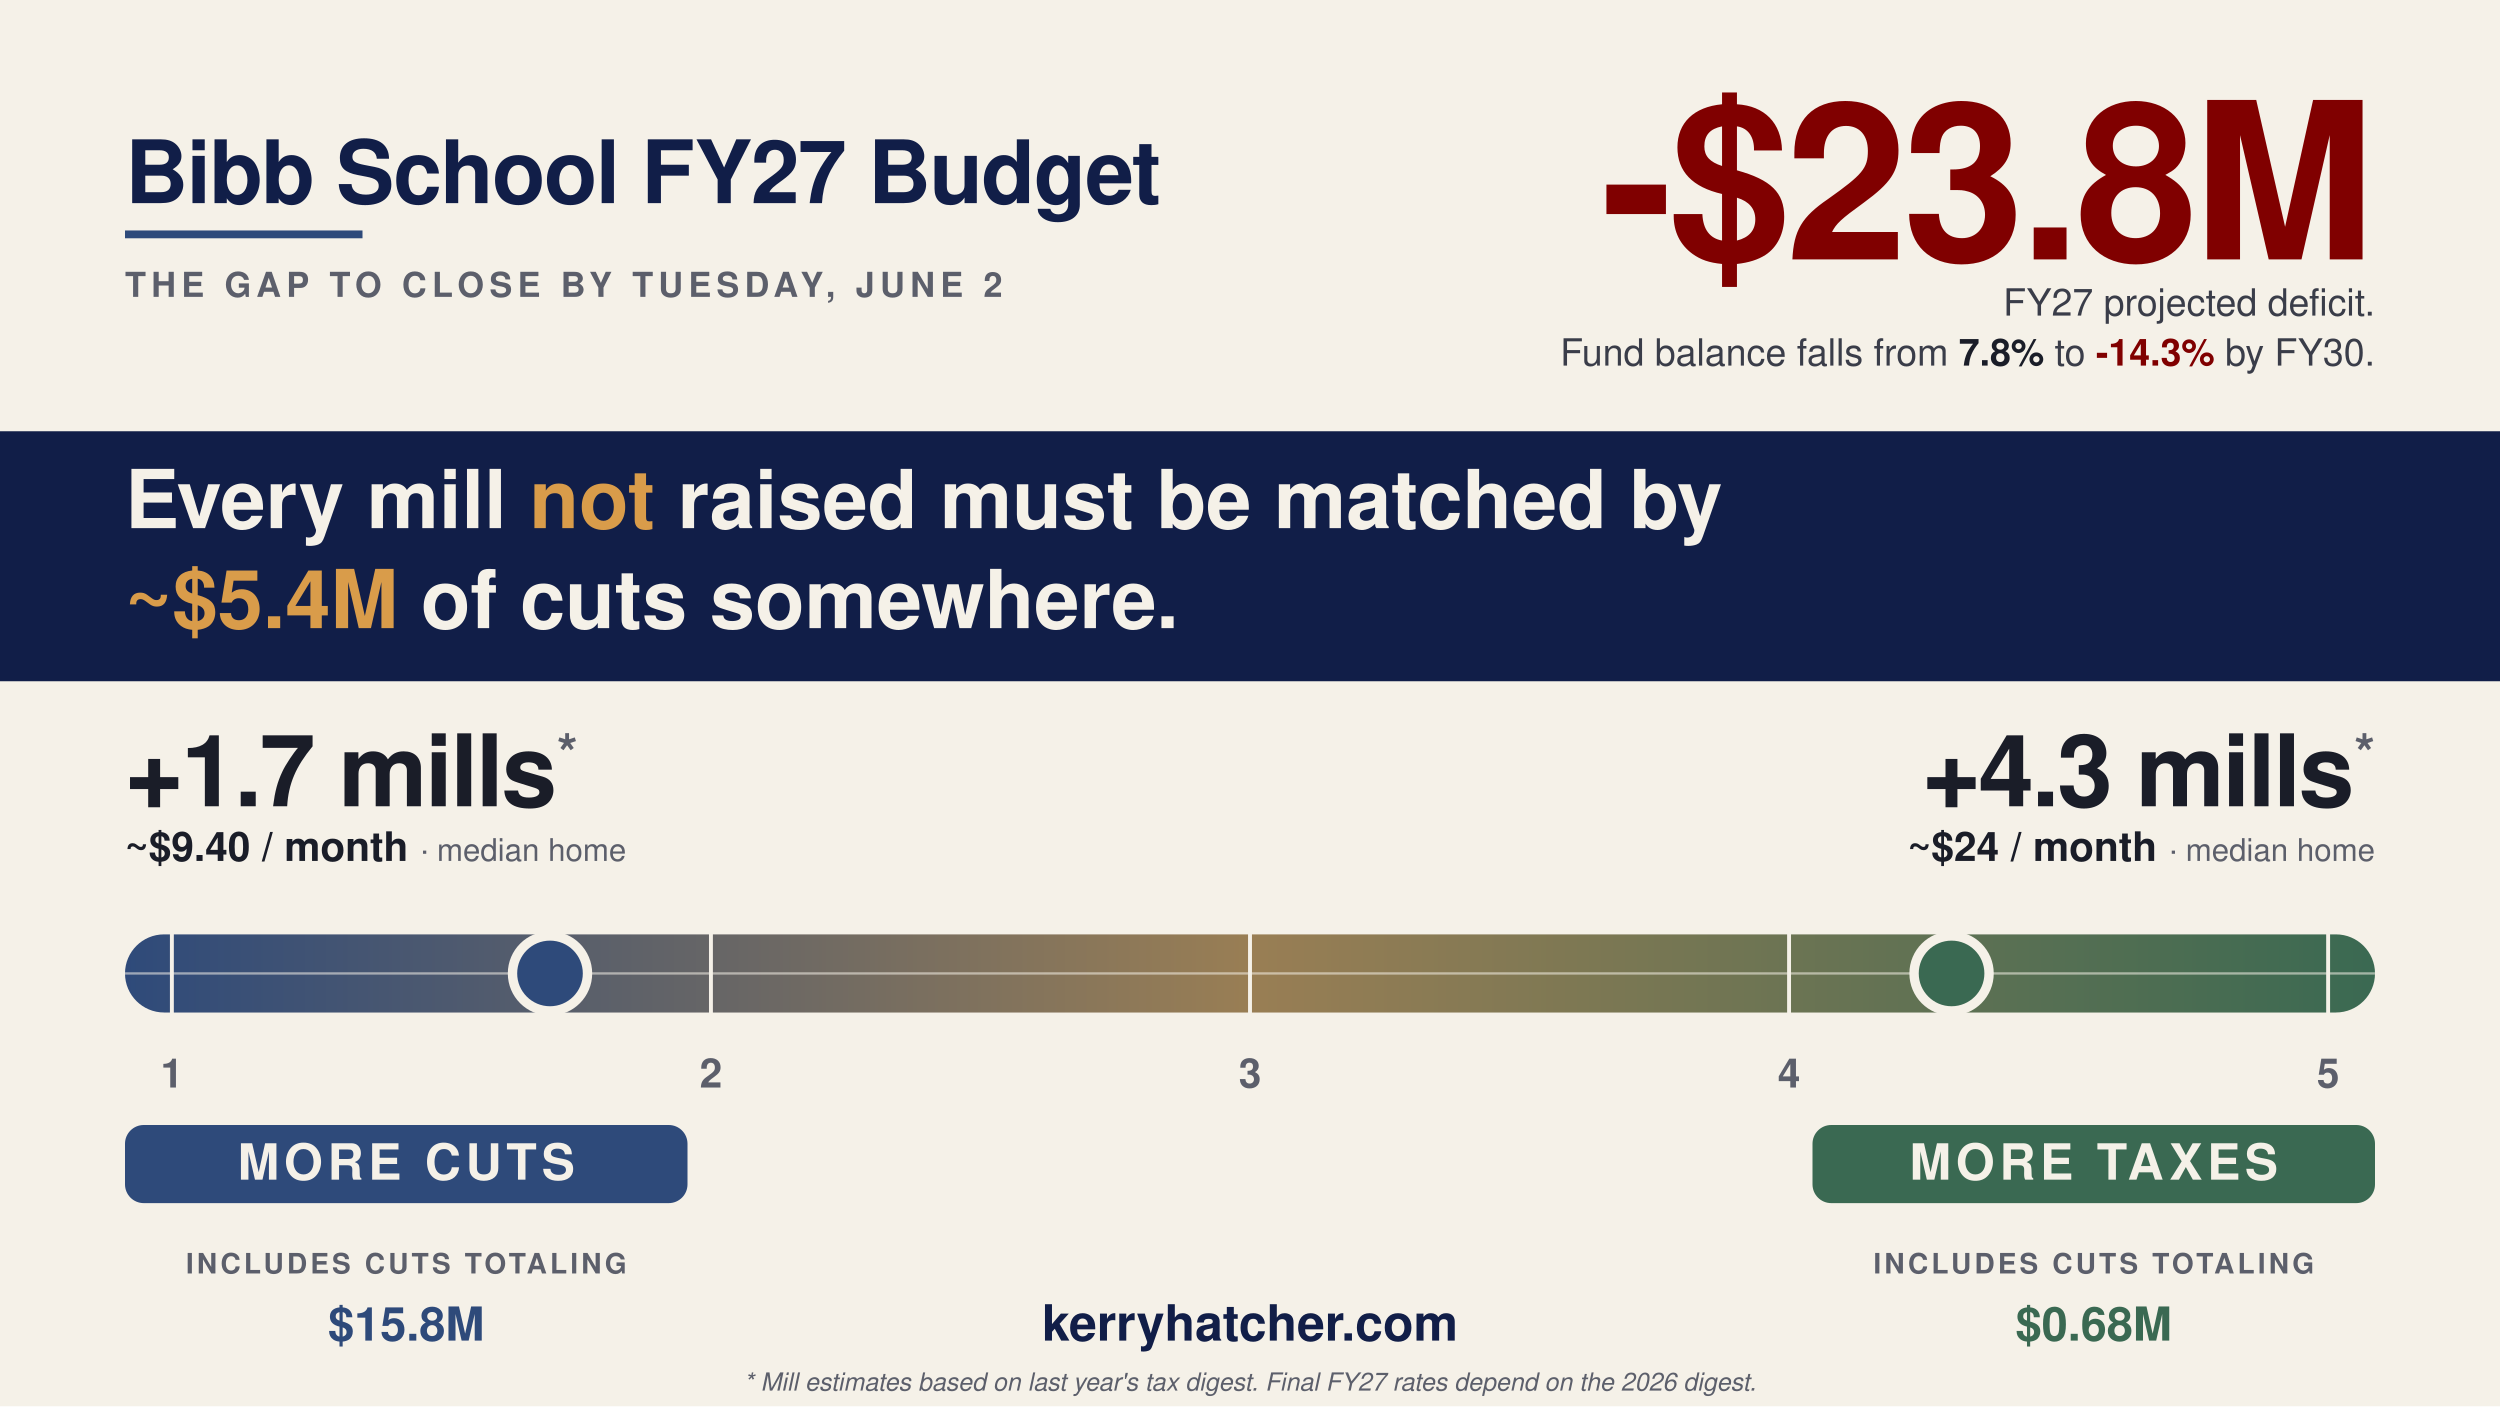
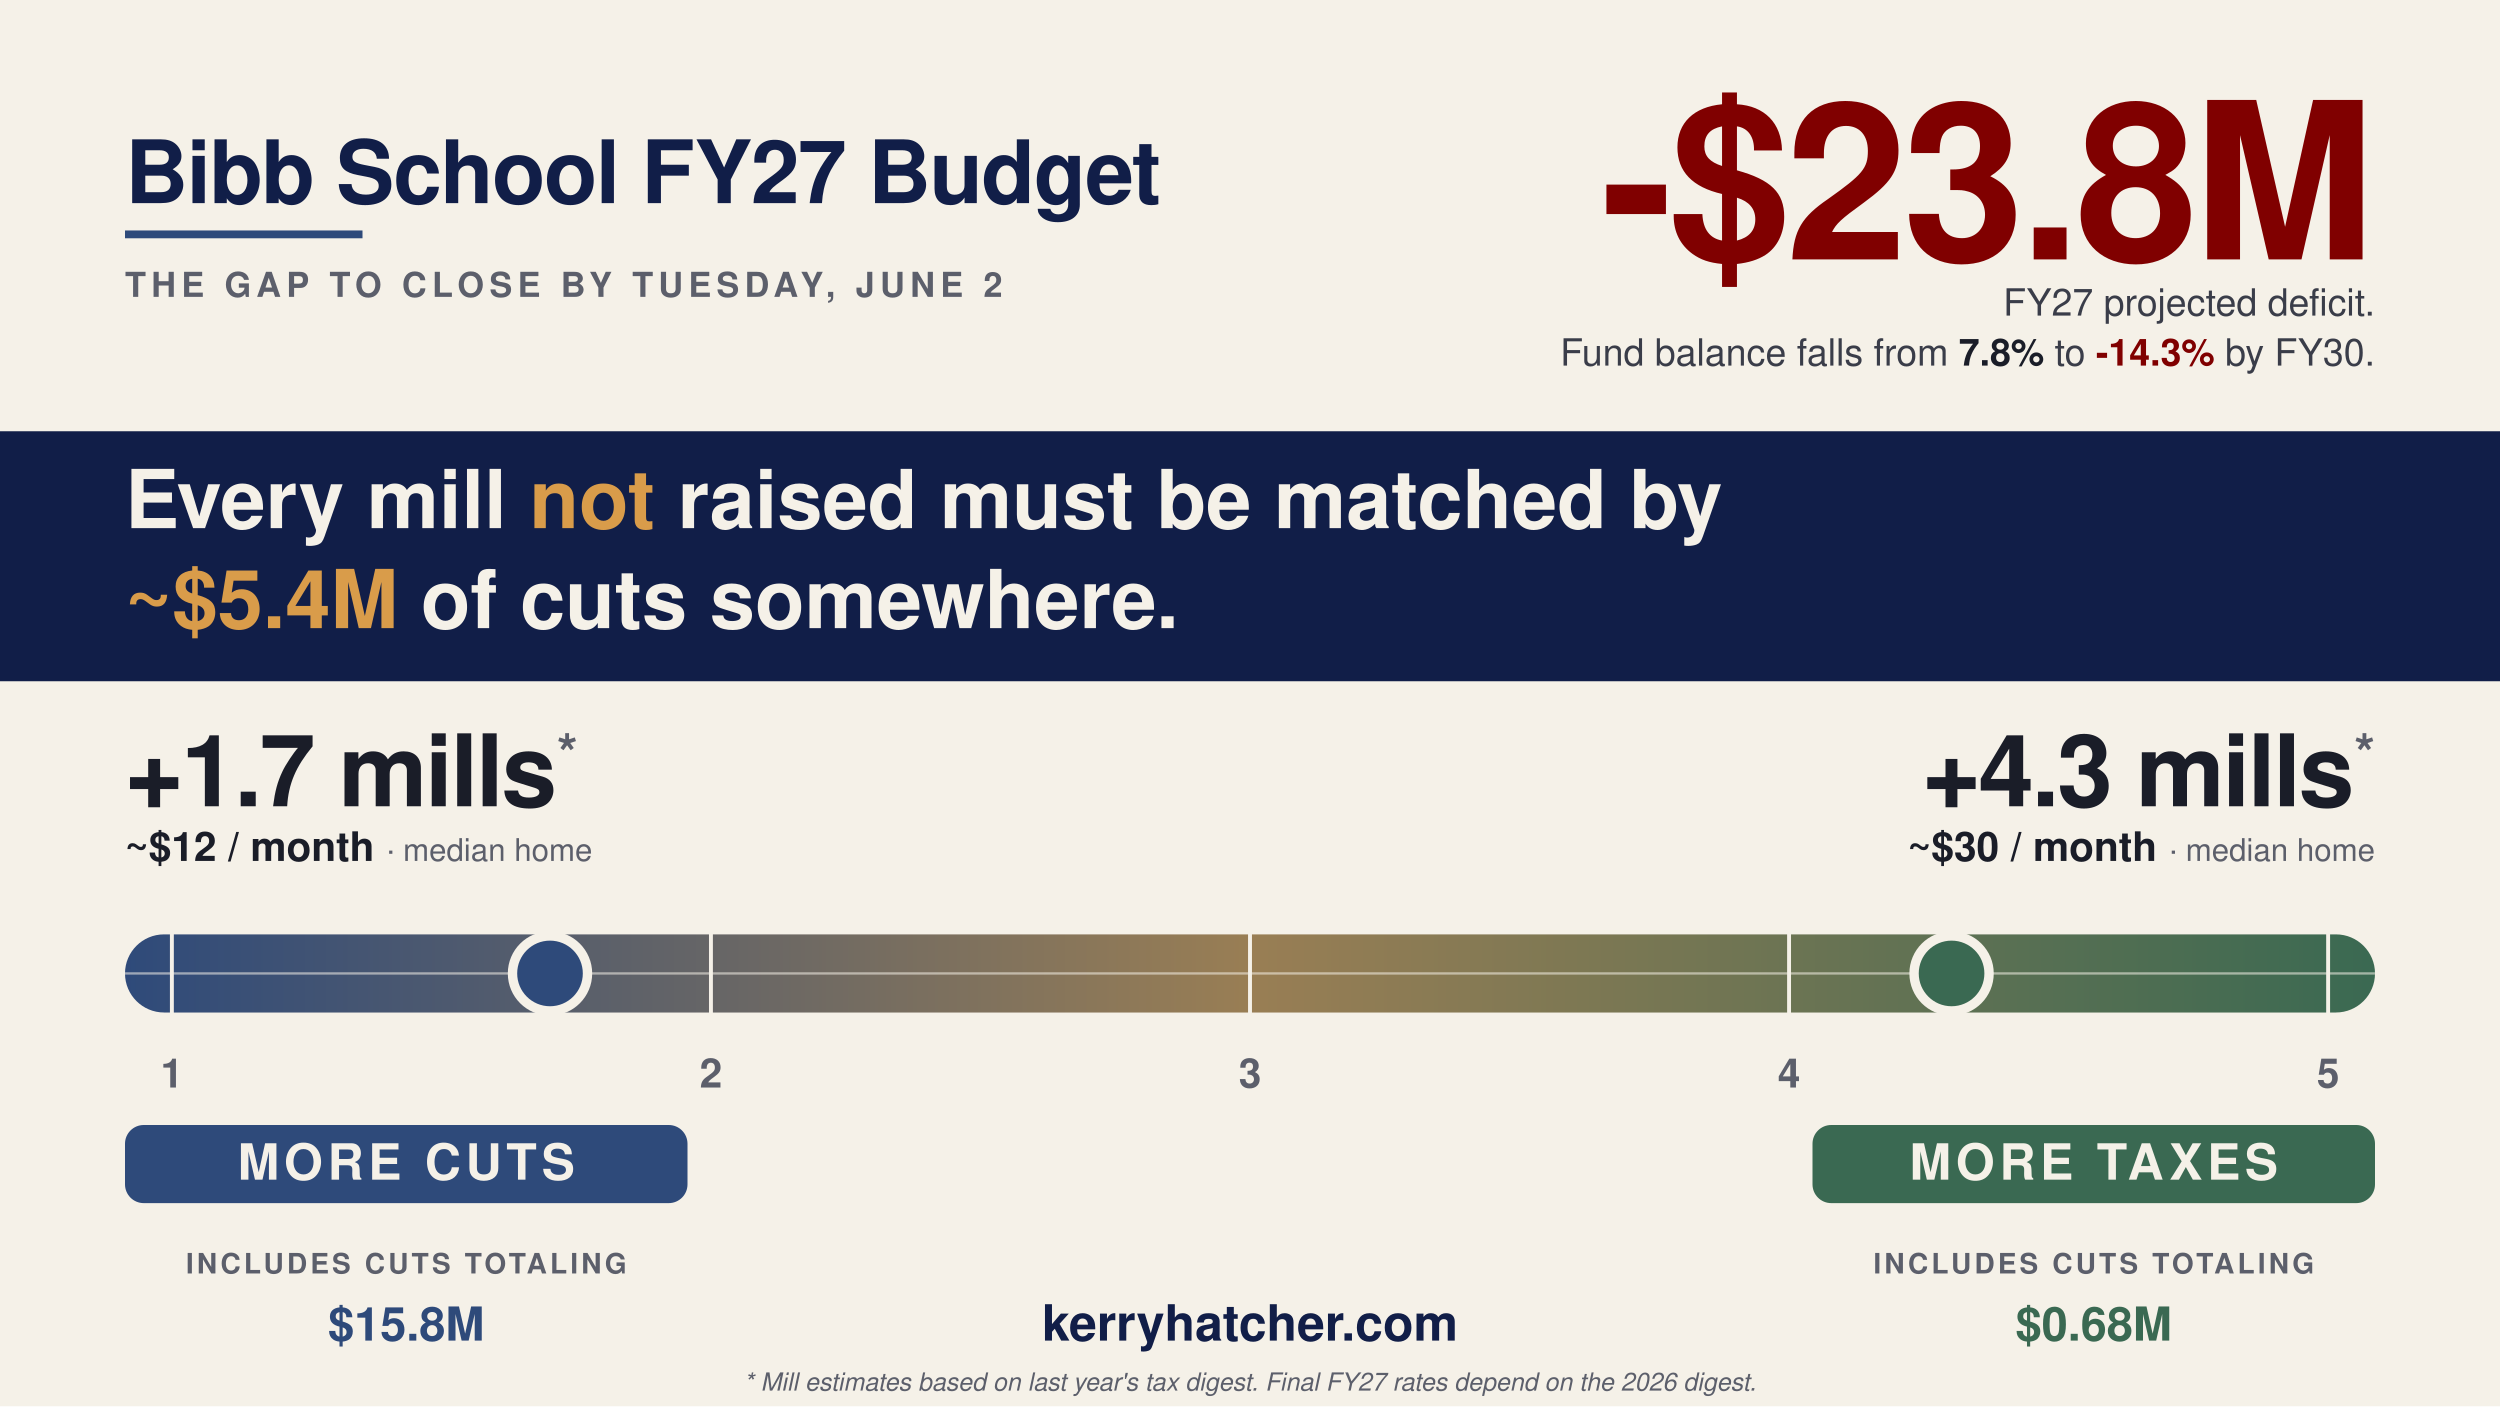
<svg xmlns="http://www.w3.org/2000/svg" viewBox="0 0 1600 900" width="1600" height="900" role="img" aria-labelledby="thumb-title thumb-desc" font-family="'Helvetica Neue', Helvetica, Arial, sans-serif">
  <defs>
    <linearGradient id="t-spectrum" x1="0" y1="0" x2="1" y2="0">
      <stop offset="0%" stop-color="#2e4a7a" />
      <stop offset="50%" stop-color="#997e54" />
      <stop offset="100%" stop-color="#3a6952" />
    </linearGradient>
    <style>
      .brand       { font-size: 56px; font-weight: 800; fill: #111e48; letter-spacing: -1px; }
      .section     { font-size: 22px; font-weight: 800; fill: #5c5f6b; letter-spacing: 3.4px; }
      .hero-num    { font-size: 140px; font-weight: 900; fill: #800000; letter-spacing: -3px; }
      .hero-cap    { font-size: 24px; fill: #3a3d49; }
      .hero-cap-em { font-size: 24px; font-weight: 800; fill: #1a1d28; }
      .trade-l     { font-size: 52px; font-weight: 700; fill: #f5f1e8; }
      .trade-em    { font-size: 52px; font-weight: 800; fill: #d99c4a; }
      .spec-num    { font-size: 64px; font-weight: 800; fill: #1a1d28; letter-spacing: -1.5px; }
      .spec-cost   { font-size: 26px; font-weight: 700; fill: #1a1d28; }
      .spec-sub    { font-size: 20px; font-weight: 500; fill: #5c5f6b; }
      .scale-num   { font-size: 26px; font-weight: 700; fill: #5c5f6b; letter-spacing: 0.5px; }
      .pill-tag    { font-size: 32px; font-weight: 800; fill: #f5f1e8; letter-spacing: 3px; }
      .cuts-total  { font-size: 30px; font-weight: 800; }
      .cuts-label  { font-size: 18px; font-weight: 700; fill: #5c5f6b; letter-spacing: 2px; }
      .footer-em   { font-size: 32px; font-weight: 700; fill: #111e48; }
      .disclaimer  { font-size: 16px; font-weight: 500; fill: #5c5f6b; font-style: italic; }
      .mills-mark  { font-size: 34px; font-weight: 700; fill: #5c5f6b; }
    </style>
  </defs>
  <rect width="1600" height="900" fill="#f5f1e8" />
  <text x="80" y="130" class="brand">Bibb School FY27 Budget</text>
  <line x1="80" y1="150" x2="232" y2="150" stroke="#2e4a7a" stroke-width="5" />
  <text x="80" y="190" class="section">THE GAP TO CLOSE BY TUESDAY, JUNE 2</text>
  <text x="1520" y="166" text-anchor="end" class="hero-num">-$23.8M</text>
  <text x="1520" y="202" text-anchor="end" class="hero-cap">FY27 projected deficit.</text>
  <text x="1520" y="234" text-anchor="end" class="hero-cap">Fund balance falls from
    <tspan class="hero-cap-em">7.8%</tspan> to
    <tspan font-weight="800" fill="#800000">-14.3%</tspan> by FY30.</text>
  <rect x="0" y="276" width="1600" height="160" fill="#111e48" />
  <text x="80" y="338" class="trade-l">Every mill <tspan class="trade-em">not</tspan> raised must be matched by</text>
  <text x="80" y="402" class="trade-l">
    <tspan class="trade-em">~$5.4M</tspan> of cuts somewhere.</text>
  <text x="80" y="516" class="spec-num" fill="#2e4a7a">+1.7 mills<tspan class="mills-mark" dy="-22">*</tspan>
  </text>
-   <text x="80" y="551" class="spec-cost">~$9.40 / month
+   <text x="80" y="551" class="spec-cost">~$12 / month
    <tspan class="spec-sub">· median home</tspan>
  </text>
  <text x="1520" y="516" text-anchor="end" class="spec-num" fill="#3a6952">+4.3 mills<tspan class="mills-mark" dy="-22">*</tspan>
  </text>
-   <text x="1520" y="551" text-anchor="end" class="spec-cost">~$24 / month
+   <text x="1520" y="551" text-anchor="end" class="spec-cost">~$30 / month
    <tspan class="spec-sub">· median home</tspan>
  </text>
  <g>
    <rect x="80" y="598" width="1440" height="50" rx="25" fill="url(#t-spectrum)" />
    <line x1="80" y1="623" x2="1520" y2="623" stroke="#f5f1e8" stroke-width="1.5" stroke-opacity="0.55" />
    <g stroke="#f5f1e8" stroke-width="2.5" stroke-linecap="square">
      <line x1="110" y1="588" x2="110" y2="658" />
      <line x1="455" y1="588" x2="455" y2="658" />
      <line x1="800" y1="588" x2="800" y2="658" />
      <line x1="1145" y1="588" x2="1145" y2="658" />
      <line x1="1490" y1="588" x2="1490" y2="658" />
    </g>
    <circle cx="352" cy="623" r="24" fill="#2e4a7a" stroke="#f5f1e8" stroke-width="6" />
    <circle cx="1249" cy="623" r="24" fill="#3a6952" stroke="#f5f1e8" stroke-width="6" />
  </g>
  <g class="scale-num" text-anchor="middle">
    <text x="110" y="696">1</text>
    <text x="455" y="696">2</text>
    <text x="800" y="696">3</text>
    <text x="1145" y="696">4</text>
    <text x="1490" y="696">5</text>
  </g>
  <rect x="80" y="720" width="360" height="50" rx="12" fill="#2e4a7a" />
  <text x="260" y="755" text-anchor="middle" class="pill-tag">MORE CUTS</text>
  <rect x="1160" y="720" width="360" height="50" rx="12" fill="#3a6952" />
  <text x="1340" y="755" text-anchor="middle" class="pill-tag">MORE TAXES</text>
  <text x="260" y="815" text-anchor="middle" class="cuts-label" fill="#2e4a7a">INCLUDES CUTS TOTALING</text>
  <text x="260" y="858" text-anchor="middle" class="cuts-total" fill="#2e4a7a">$15.8M</text>
  <text x="1340" y="815" text-anchor="middle" class="cuts-label" fill="#3a6952">INCLUDES CUTS TOTALING</text>
  <text x="1340" y="858" text-anchor="middle" class="cuts-total" fill="#3a6952">$0.68M</text>
  <text x="800" y="858" text-anchor="middle" class="footer-em">kerryhatcher.com</text>
  <text x="800" y="890" text-anchor="middle" class="disclaimer">* Mill estimates based on last year's tax digest. Final FY27 rates depend on the 2026 digest.</text>
</svg>
